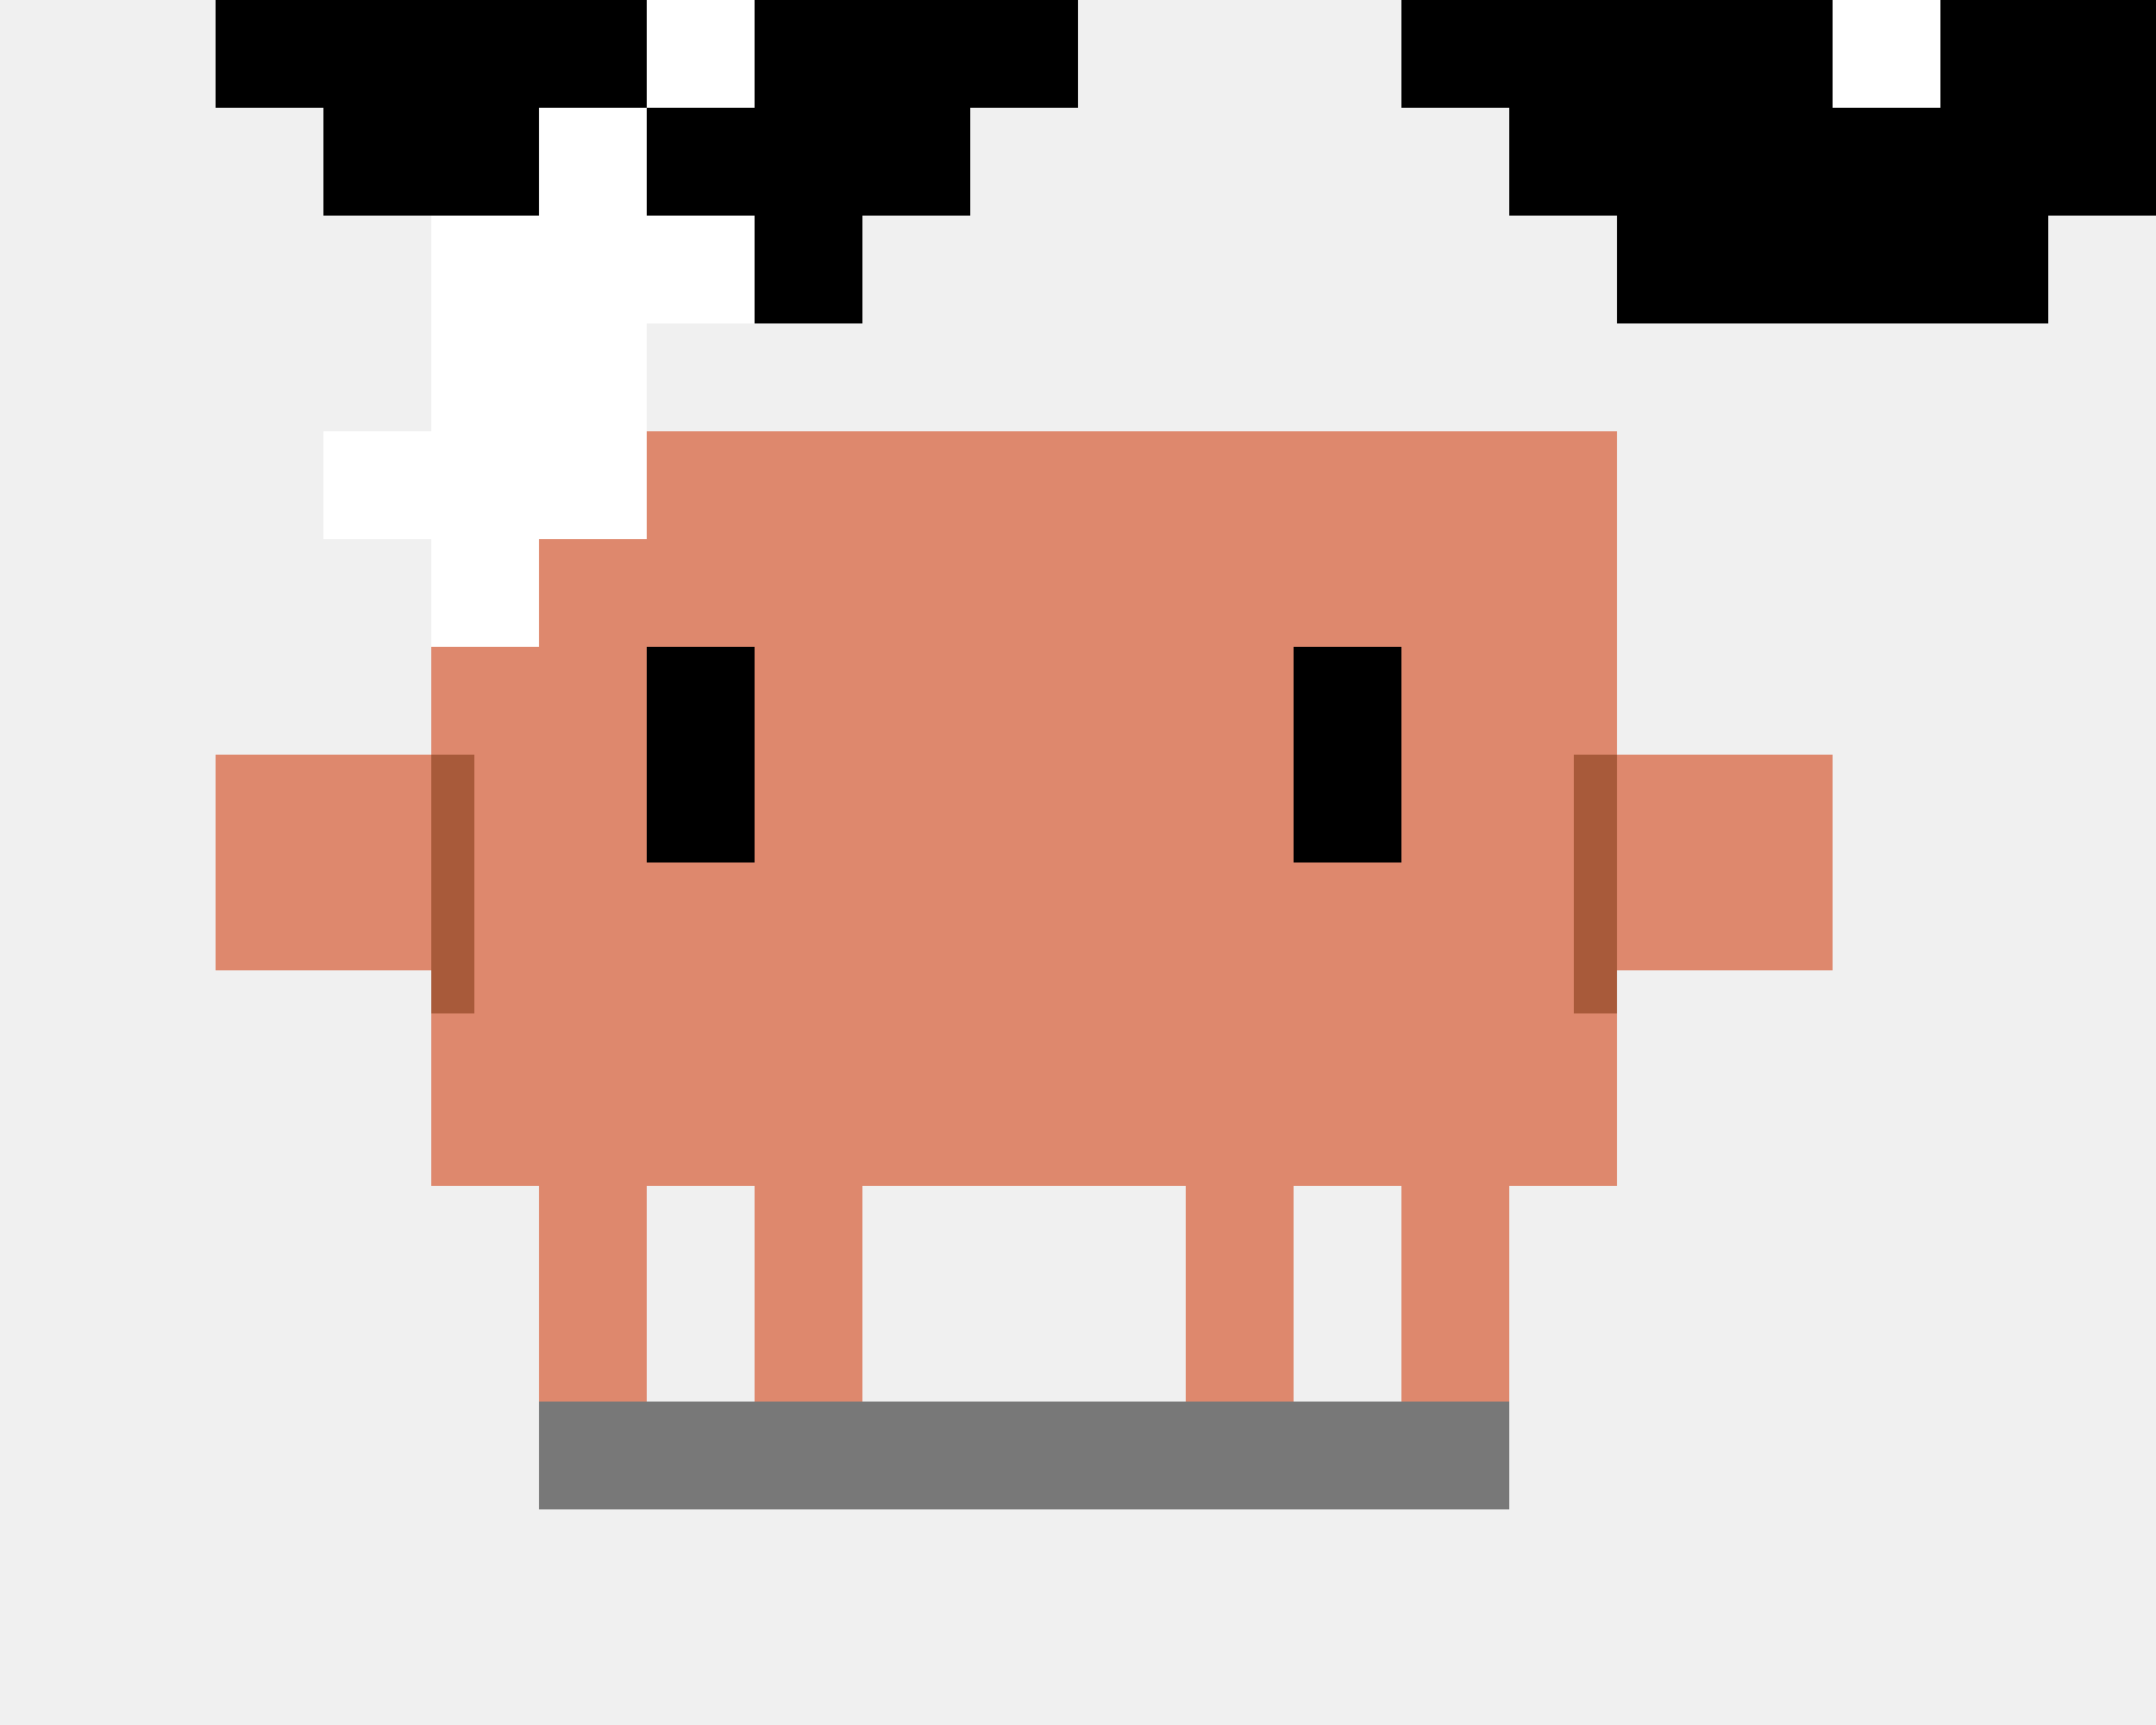
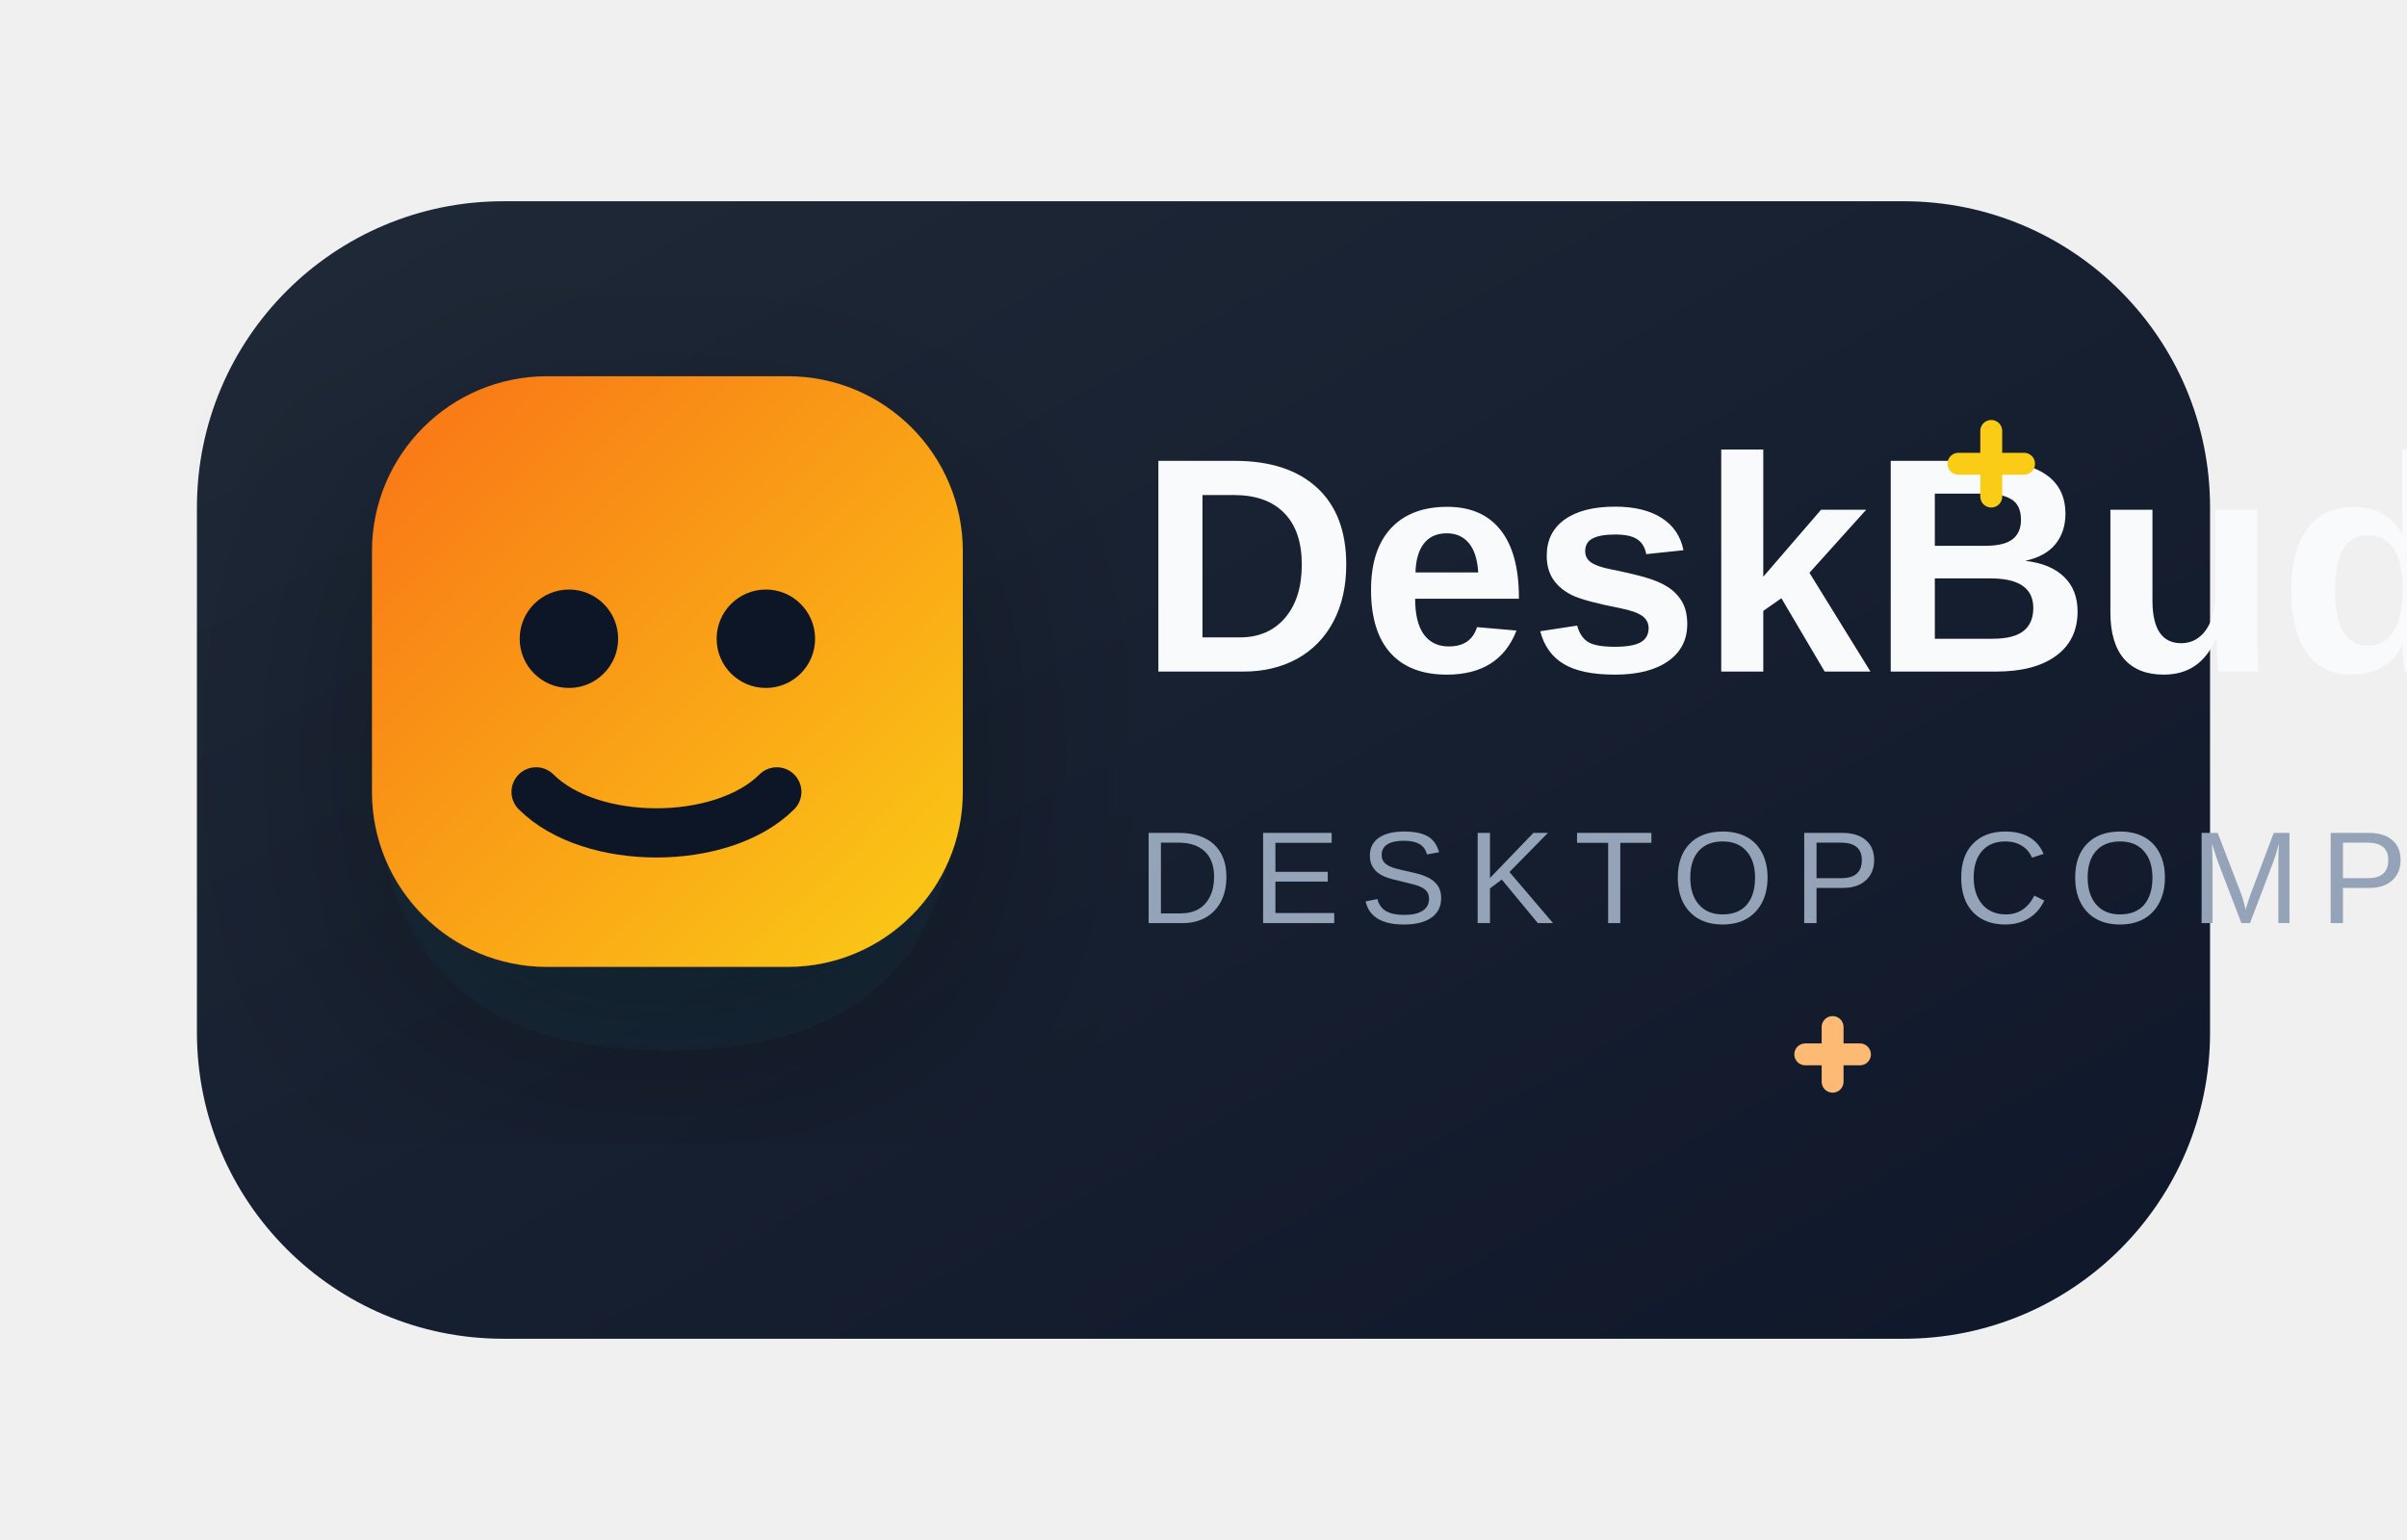
- <svg xmlns="http://www.w3.org/2000/svg" viewBox="-2 2 20 16" width="500" height="400">
+ <svg xmlns="http://www.w3.org/2000/svg" viewBox="0 0 220 140" width="500" height="320" role="img" aria-labelledby="title desc">
  <defs>
+     <linearGradient id="deskbuddy-bg" x1="0%" y1="0%" x2="100%" y2="100%">
+       <stop offset="0%" stop-color="#1f2937" />
+       <stop offset="100%" stop-color="#0f172a" />
+     </linearGradient>
+     <linearGradient id="deskbuddy-icon" x1="0%" y1="0%" x2="100%" y2="100%">
+       <stop offset="0%" stop-color="#f97316" />
+       <stop offset="100%" stop-color="#facc15" />
+     </linearGradient>
+     <filter id="deskbuddy-shadow" x="-30%" y="-30%" width="160%" height="160%">
+       <feDropShadow dx="0" dy="8" stdDeviation="10" flood-color="#0f172a" flood-opacity="0.28" />
+     </filter>
    <style>
-       .arm-right-motion {
-         transform-origin: 13px 10px;
-         animation: arm-right 4.4s ease-in-out forwards;
-       }
-       .arm-left-motion {
-         transform-origin: 2px 10px;
-         animation: arm-left 4.4s ease-in-out forwards;
-       }
-       .glasses-fly {
-         transform-origin: 0 0;
-         animation: glasses-fly 4.4s ease-in-out forwards;
-       }
-       .mood {
-         transform-origin: 7.5px 13px;
-         animation: mood 4.4s ease-in-out forwards;
-       }
-       .shadow-fade {
-         animation: shadow-fade 4.4s ease-in-out forwards;
-       }
-       .sparkle-near {
-         transform-origin: 2.5px 6.5px;
-         animation: sparkle-near 4.4s ease-in-out forwards;
-       }
-       .sparkle-far {
-         transform-origin: 3.5px 4.5px;
-         animation: sparkle-far 4.4s ease-in-out forwards;
-       }
- 
-       /* Breath: kick in after intro completes; gentle infinite up-down */
-       .breath-wrap {
-         animation: breath 4s infinite ease-in-out;
-         animation-delay: 4.4s;
-       }
-       @keyframes breath {
-         0%, 100% { transform: translateY(0); }
-         50%      { transform: translateY(-0.3px); }
-       }
- 
-       /* Shake: JS toggles .shake on click; animationend removes the class */
      .shake-slot {
-         transform-origin: 7.5px 10px;
+         transform-origin: 110px 70px;
      }
      .shake-slot.shake {
        animation: shake 0.4s ease-in-out;
      }
+       .floaty {
+         animation: floaty 4s ease-in-out infinite;
+       }
+       .sparkle-a {
+         animation: sparkle-a 2.8s ease-in-out infinite;
+       }
+       .sparkle-b {
+         animation: sparkle-b 3.2s ease-in-out infinite;
+       }
      @keyframes shake {
-         0%, 100% { transform: rotate(0); }
-         20%      { transform: rotate(-3deg); }
-         60%      { transform: rotate(3deg); }
-         80%      { transform: rotate(-2deg); }
+         0%, 100% { transform: rotate(0deg); }
+         25% { transform: rotate(-2deg); }
+         60% { transform: rotate(2deg); }
+         80% { transform: rotate(-1deg); }
      }
- 
-       /* Right arm: idle → raise → hold → cool pose (freeze at translate(0.5,1)) */
-       @keyframes arm-right {
-         0%, 9%    { transform: none; }
-         15%, 33%  { transform: translateY(-3px) rotate(-90deg); }
-         45%, 73%  { transform: translate(-1px, -1px); }
-         82%, 100% { transform: translate(0.5px, 1px); }
+       @keyframes floaty {
+         0%, 100% { transform: translateY(0); }
+         50% { transform: translateY(-3px); }
      }
- 
-       /* Left arm: idle → hold → cool pose (freeze at translate(-0.5,1)) */
-       @keyframes arm-left {
-         0%, 27%   { transform: none; }
-         45%, 73%  { transform: translate(1px, -1px); }
-         82%, 100% { transform: translate(-0.5px, 1px); }
+       @keyframes sparkle-a {
+         0%, 100% { opacity: 0.25; transform: scale(0.9); }
+         50% { opacity: 1; transform: scale(1.1); }
      }
- 
-       /* Glasses: invisible → summon → fly to face → display (freeze at translate(1.325,7.375) scale(0.65)) */
-       @keyframes glasses-fly {
-         0%, 15%   { transform: translate(10.15px, 3.25px) scale(0.3); opacity: 0; }
-         22%, 33%  { transform: translate(10.15px, 3.25px) scale(0.3); opacity: 1; }
-         55%, 100% { transform: translate(1.325px, 7.375px) scale(0.65); opacity: 1; }
+       @keyframes sparkle-b {
+         0%, 100% { opacity: 0.2; transform: scale(0.85); }
+         50% { opacity: 0.85; transform: scale(1.05); }
      }
- 
-       /* Mood: single head shake mid-intro → cool pose tilt (freeze at +1deg) */
-       @keyframes mood {
-         0%, 55%   { transform: rotate(0deg); }
-         60%       { transform: rotate(1deg); }
-         65%       { transform: rotate(-1deg); }
-         73%       { transform: rotate(0deg); }
-         82%, 100% { transform: rotate(1deg); }
-       }
- 
-       /* Hand shadows: visible only during hold periods */
-       @keyframes shadow-fade {
-         0%, 40%   { opacity: 0; }
-         51%, 76%  { opacity: 1; }
-         87%, 100% { opacity: 0; }
-       }
- 
-       /* Sparkle near (small, glasses corner): flashes mid-pose then fades */
-       @keyframes sparkle-near {
-         0%, 73%   { opacity: 0; transform: scale(0.4); }
-         75%       { opacity: 1; transform: scale(0.7); }
-         78%       { opacity: 0.7; transform: scale(0.5); }
-         80%, 100% { opacity: 0; transform: scale(0.4); }
-       }
- 
-       /* Sparkle far (big, upper-left void): peaks late, faded before freeze */
-       @keyframes sparkle-far {
-         0%, 84%   { opacity: 0; transform: scale(0.5); }
-         87%       { opacity: 1; transform: scale(1.4); }
-         91%       { opacity: 0.9; transform: scale(1.2); }
-         96%, 100% { opacity: 0; transform: scale(0.6); }
+       text {
+         font-family: "Segoe UI", "Helvetica Neue", Arial, sans-serif;
      }
    </style>
-     <clipPath id="inside-torso">
-       <rect x="2" y="6" width="11" height="7" />
-     </clipPath>
  </defs>
  <g class="shake-slot" id="shake-slot">
-     <rect id="ground-shadow" x="3" y="15" width="9" height="1" fill="#000000" opacity="0.5" />
-     <g class="breath-wrap">
-       <g class="mood">
-         <g id="master-group">
-           <g id="legs" fill="#DE886D">
-             <rect x="3" y="13" width="1" height="2" />
-             <rect x="5" y="13" width="1" height="2" />
-             <rect x="9" y="13" width="1" height="2" />
-             <rect x="11" y="13" width="1" height="2" />
-           </g>
-           <rect x="2" y="6" width="11" height="7" fill="#DE886D" />
-           <g clip-path="url(#inside-torso)" class="shadow-fade">
-             <g class="arm-left-motion">
-               <rect x="0" y="9" width="2.4" height="2.4" fill="#A85A3A" />
-             </g>
-             <g class="arm-right-motion">
-               <rect x="12.6" y="9" width="2.4" height="2.4" fill="#A85A3A" />
-             </g>
-           </g>
-           <g fill="#000000">
-             <rect x="4" y="8" width="1" height="2" />
-             <rect x="10" y="8" width="1" height="2" />
-           </g>
-           <g class="glasses-fly">
-             <g fill="#000000">
-               <rect x="0" y="0" width="19" height="1" />
-               <rect x="0" y="1" width="8" height="1" />
-               <rect x="11" y="1" width="8" height="1" />
-               <rect x="0" y="2" width="8" height="1" />
-               <rect x="11" y="2" width="8" height="1" />
-               <rect x="1" y="3" width="6" height="1" />
-               <rect x="12" y="3" width="6" height="1" />
-               <rect x="2" y="4" width="4" height="1" />
-               <rect x="13" y="4" width="4" height="1" />
-             </g>
-             <g fill="#FFFFFF">
-               <rect x="5" y="1" width="1" height="1" />
-               <rect x="4" y="2" width="1" height="1" />
-               <rect x="16" y="1" width="1" height="1" />
-               <rect x="15" y="2" width="1" height="1" />
-             </g>
-           </g>
-           <g class="arm-left-motion">
-             <rect x="0" y="9" width="2" height="2" fill="#DE886D" />
-           </g>
-           <g class="arm-right-motion">
-             <rect x="13" y="9" width="2" height="2" fill="#DE886D" />
-           </g>
-           <g class="sparkle-near" fill="#FFFFFF">
-             <rect x="2" y="6" width="1" height="1" />
-             <rect x="2" y="5" width="1" height="1" />
-             <rect x="2" y="7" width="1" height="1" />
-             <rect x="1" y="6" width="1" height="1" />
-             <rect x="3" y="6" width="1" height="1" />
-           </g>
-           <g class="sparkle-far" fill="#FFFFFF">
-             <rect x="3" y="4" width="1" height="1" />
-             <rect x="3" y="3" width="1" height="1" />
-             <rect x="3" y="5" width="1" height="1" />
-             <rect x="2" y="4" width="1" height="1" />
-             <rect x="4" y="4" width="1" height="1" />
-           </g>
-         </g>
-       </g>
+     <rect x="18" y="18" width="184" height="104" rx="28" fill="url(#deskbuddy-bg)" />
+     <g class="floaty" filter="url(#deskbuddy-shadow)">
+       <rect x="34" y="34" width="54" height="54" rx="16" fill="url(#deskbuddy-icon)" />
+       <circle cx="52" cy="58" r="4.5" fill="#111827" />
+       <circle cx="70" cy="58" r="4.5" fill="#111827" />
+       <path d="M49 72c5 5 17 5 22 0" fill="none" stroke="#111827" stroke-width="4.5" stroke-linecap="round" />
+     </g>
+     <text x="104" y="61" font-size="28" font-weight="700" fill="#f8fafc">DeskBuddy</text>
+     <text x="104" y="84" font-size="12" letter-spacing="1.8" fill="#94a3b8">DESKTOP COMPANION</text>
+     <g class="sparkle-a" transform="translate(179 34)">
+       <path d="M0 8h6M3 5v6" stroke="#facc15" stroke-width="2" stroke-linecap="round" />
+     </g>
+     <g class="sparkle-b" transform="translate(165 90)">
+       <path d="M0 6h5M2.5 3.5v5" stroke="#fdba74" stroke-width="2" stroke-linecap="round" />
    </g>
  </g>
</svg>
